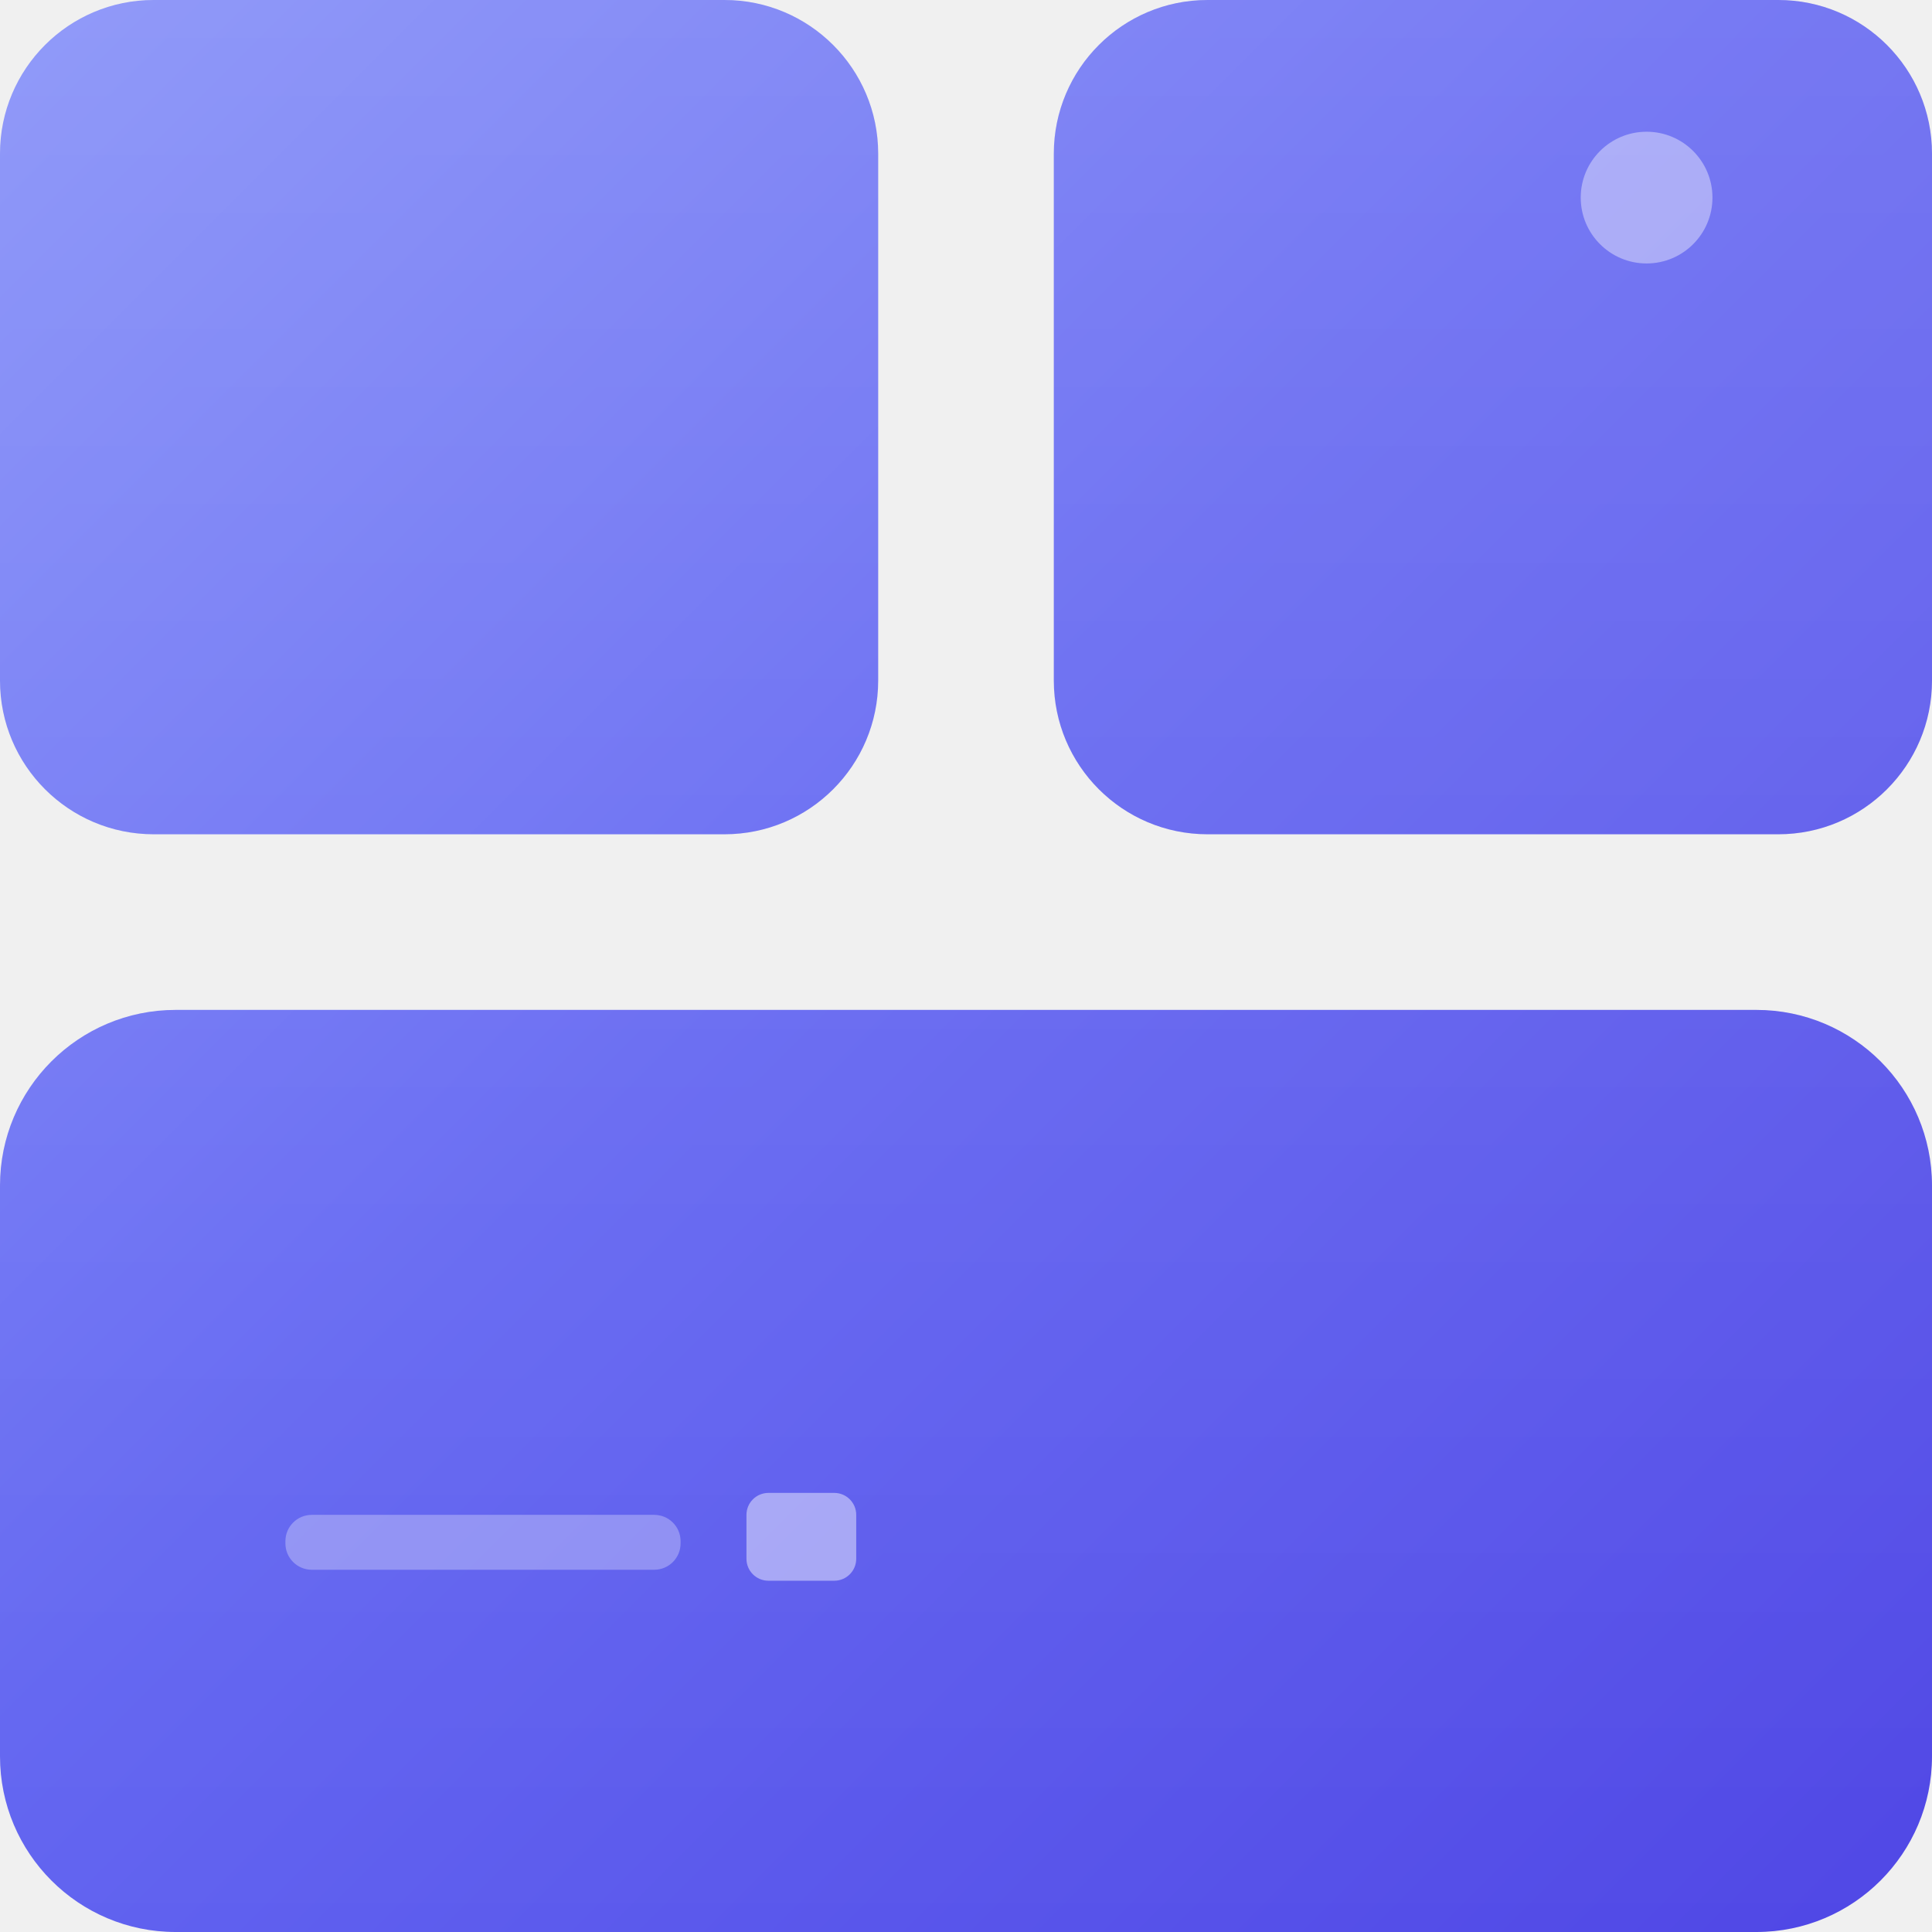
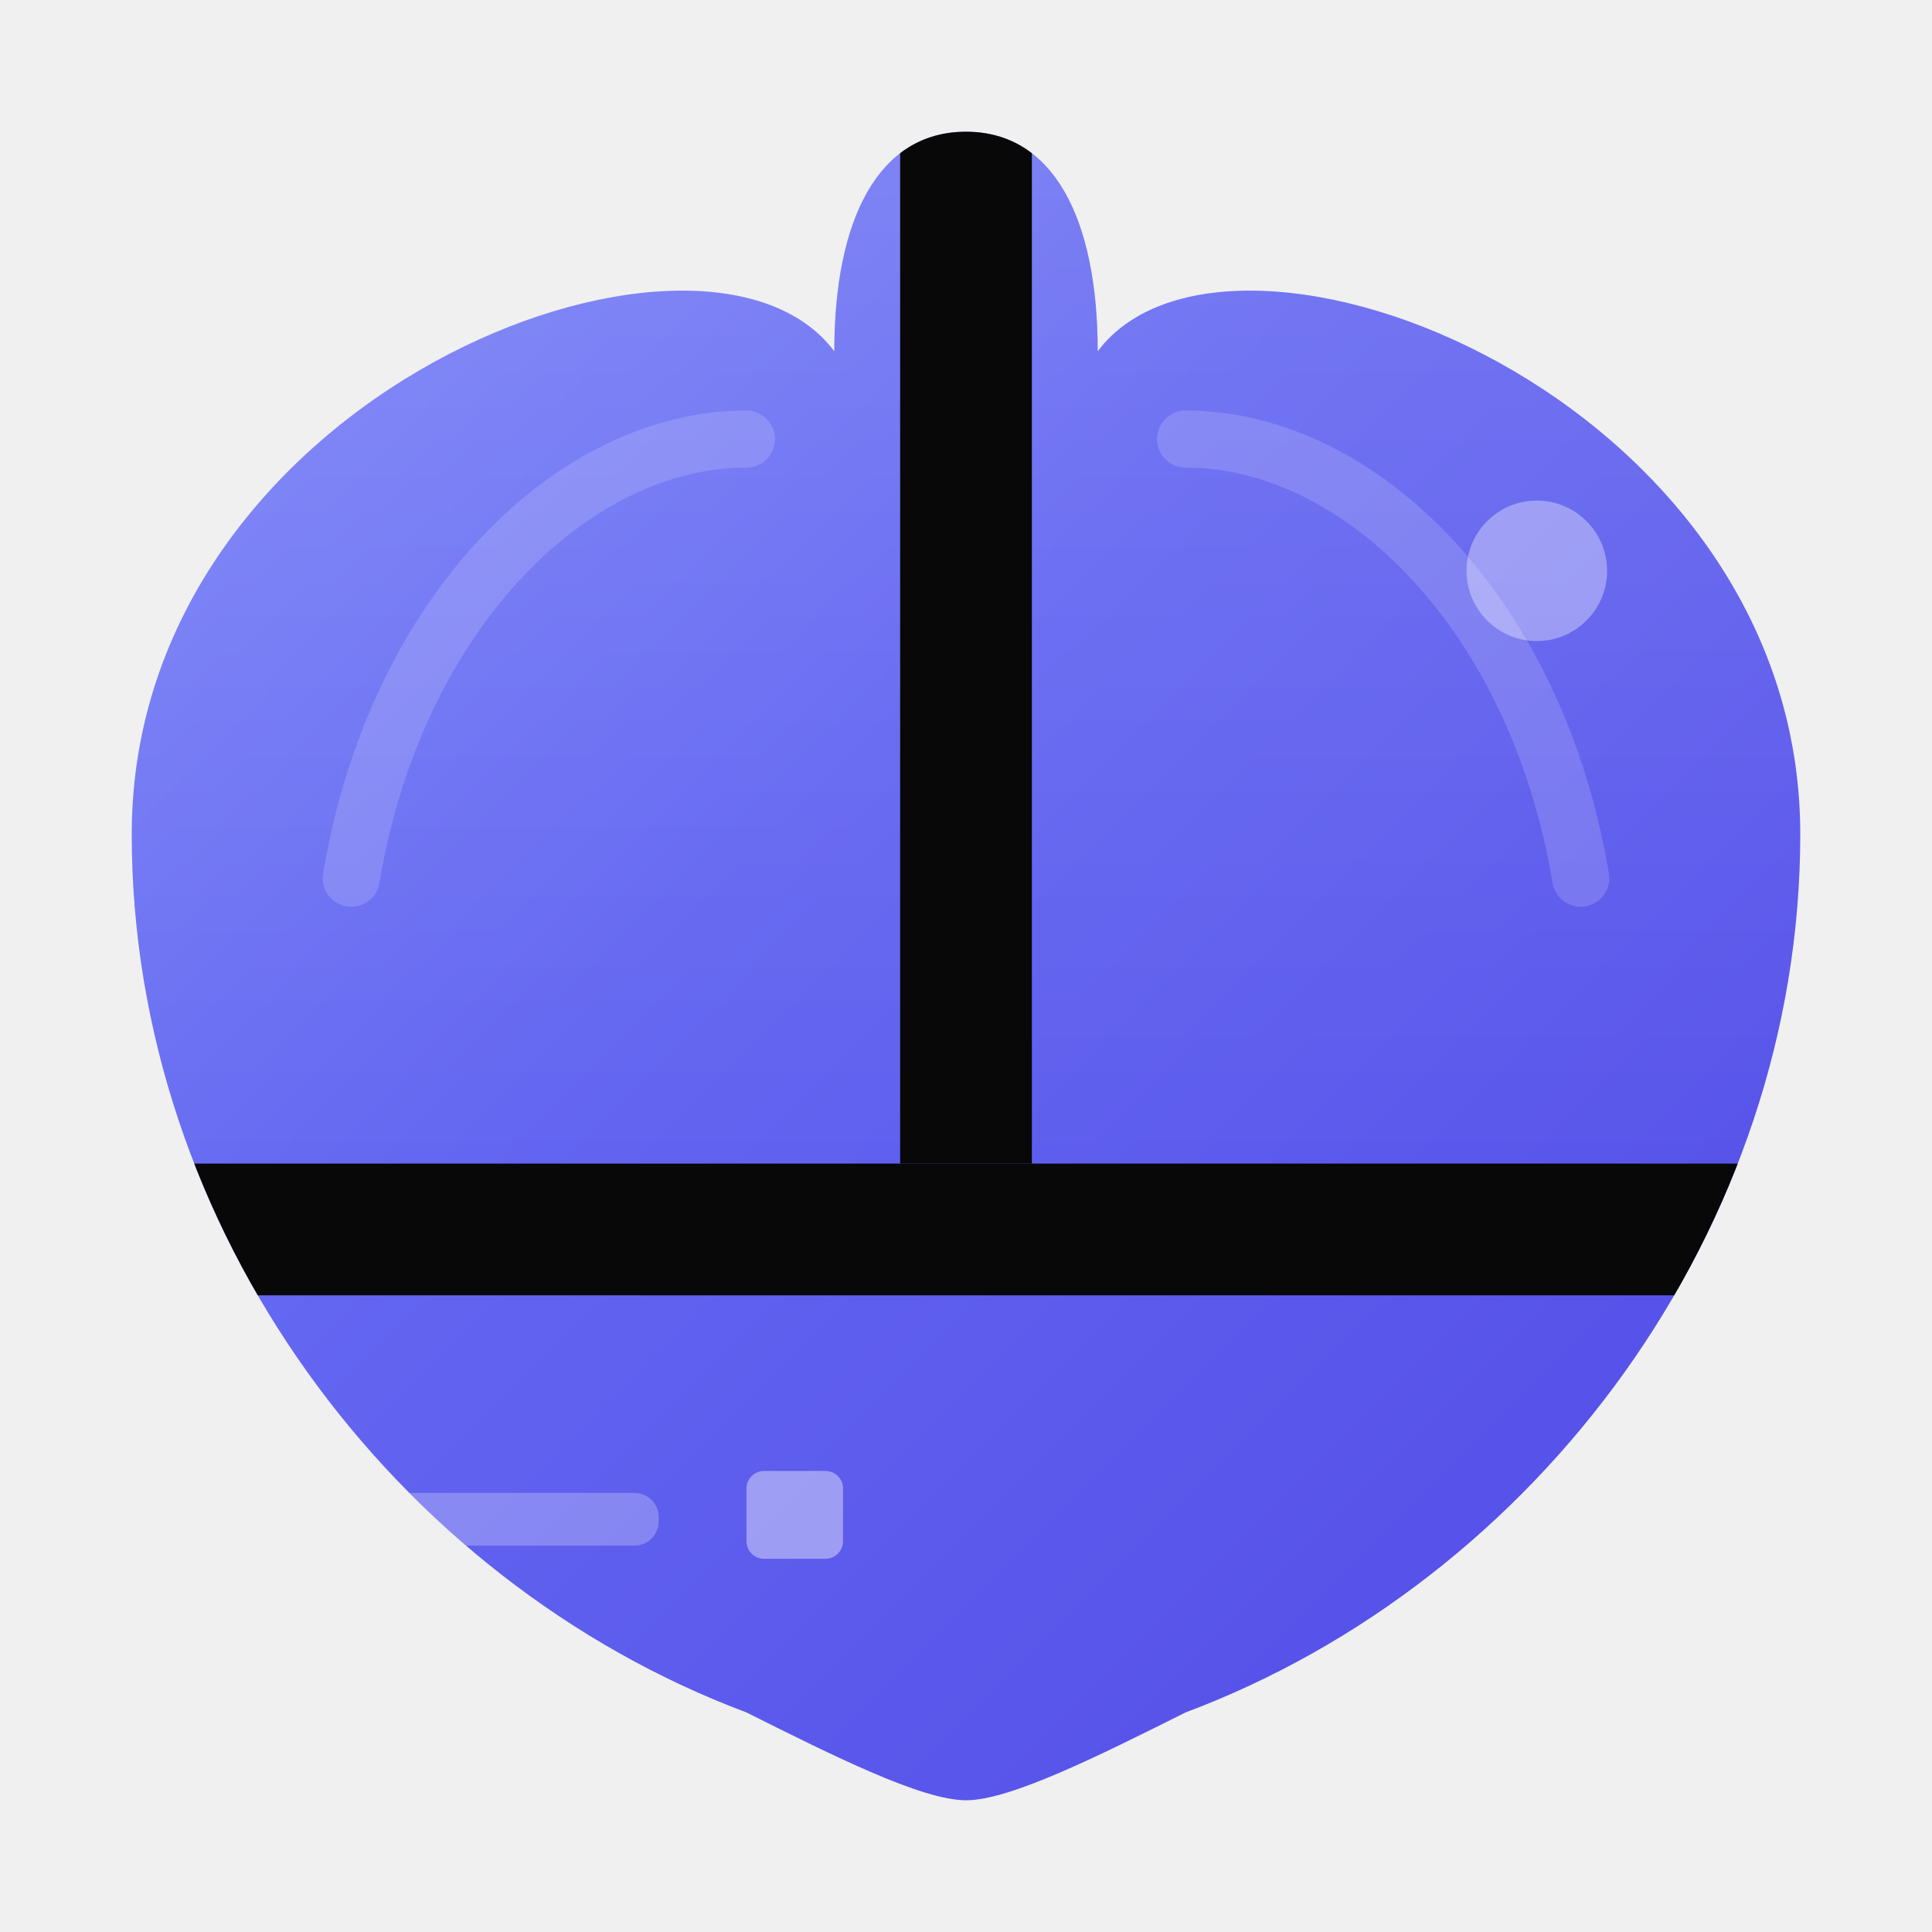
<svg xmlns="http://www.w3.org/2000/svg" width="44" height="44" viewBox="0 0 44 44" fill="none">
  <defs>
    <linearGradient id="grad" x1="0" y1="0" x2="44" y2="44" gradientUnits="userSpaceOnUse">
      <stop offset="0%" stop-color="#818cf8" />
-       <stop offset="45%" stop-color="#6366f1" />
+       <stop offset="42%" stop-color="#6366f1" />
      <stop offset="100%" stop-color="#4f46e5" />
    </linearGradient>
    <linearGradient id="shine" x1="0" y1="0" x2="0" y2="44" gradientUnits="userSpaceOnUse">
      <stop offset="0%" stop-color="white" stop-opacity="0.13" />
-       <stop offset="100%" stop-color="white" stop-opacity="0" />
+       <stop offset="60%" stop-color="white" stop-opacity="0" />
    </linearGradient>
-     <clipPath id="panels">
-       <rect x="0" y="0" width="20" height="19" rx="3.5" />
-       <rect x="24" y="0" width="20" height="19" rx="3.5" />
-       <rect x="0" y="23" width="44" height="21" rx="4" />
+     <clipPath id="brain">
+       <path d="M22 3 C24 3 25 5 25 8 C28 4 41 9 41 19 C41 28 35 36 27 39 C25 40 23 41 22 41 C21 41 19 40 17 39 C9 36 3 28 3 19 C3 9 16 4 19 8 C19 5 20 3 22 3Z" />
    </clipPath>
  </defs>
-   <rect width="44" height="44" fill="url(#grad)" clip-path="url(#panels)" />
-   <rect width="44" height="44" fill="url(#shine)" clip-path="url(#panels)" />
-   <rect x="6.5" y="34.5" width="9" height="1.25" rx="0.6" fill="white" fill-opacity="0.30" clip-path="url(#panels)" />
-   <rect x="17" y="34" width="2.5" height="2" rx="0.5" fill="white" fill-opacity="0.45" clip-path="url(#panels)" />
-   <circle cx="37.5" cy="4.5" r="1.5" fill="white" fill-opacity="0.40" clip-path="url(#panels)" />
+   <path d="M22 3 C24 3 25 5 25 8 C28 4 41 9 41 19 C41 28 35 36 27 39 C25 40 23 41 22 41 C21 41 19 40 17 39 C9 36 3 28 3 19 C3 9 16 4 19 8 C19 5 20 3 22 3Z" fill="url(#grad)" />
+   <path d="M22 3 C24 3 25 5 25 8 C28 4 41 9 41 19 C41 28 35 36 27 39 C25 40 23 41 22 41 C21 41 19 40 17 39 C9 36 3 28 3 19 C3 9 16 4 19 8 C19 5 20 3 22 3Z" fill="url(#shine)" />
+   <rect x="20.5" y="0" width="3" height="26.5" fill="#080809" clip-path="url(#brain)" />
+   <rect x="0" y="26.5" width="44" height="3" fill="#080809" clip-path="url(#brain)" />
+   <path d="M8 20 C9 14 13 10 17 10" stroke="white" stroke-opacity="0.16" stroke-width="1.3" fill="none" stroke-linecap="round" clip-path="url(#brain)" />
+   <path d="M36 20 C35 14 31 10 27 10" stroke="white" stroke-opacity="0.16" stroke-width="1.3" fill="none" stroke-linecap="round" clip-path="url(#brain)" />
+   <rect x="7" y="34" width="8" height="1.2" rx="0.55" fill="white" fill-opacity="0.25" clip-path="url(#brain)" />
+   <rect x="17" y="33.5" width="2.2" height="2" rx="0.4" fill="white" fill-opacity="0.40" clip-path="url(#brain)" />
+   <circle cx="35" cy="13" r="1.6" fill="white" fill-opacity="0.35" clip-path="url(#brain)" />
</svg>
